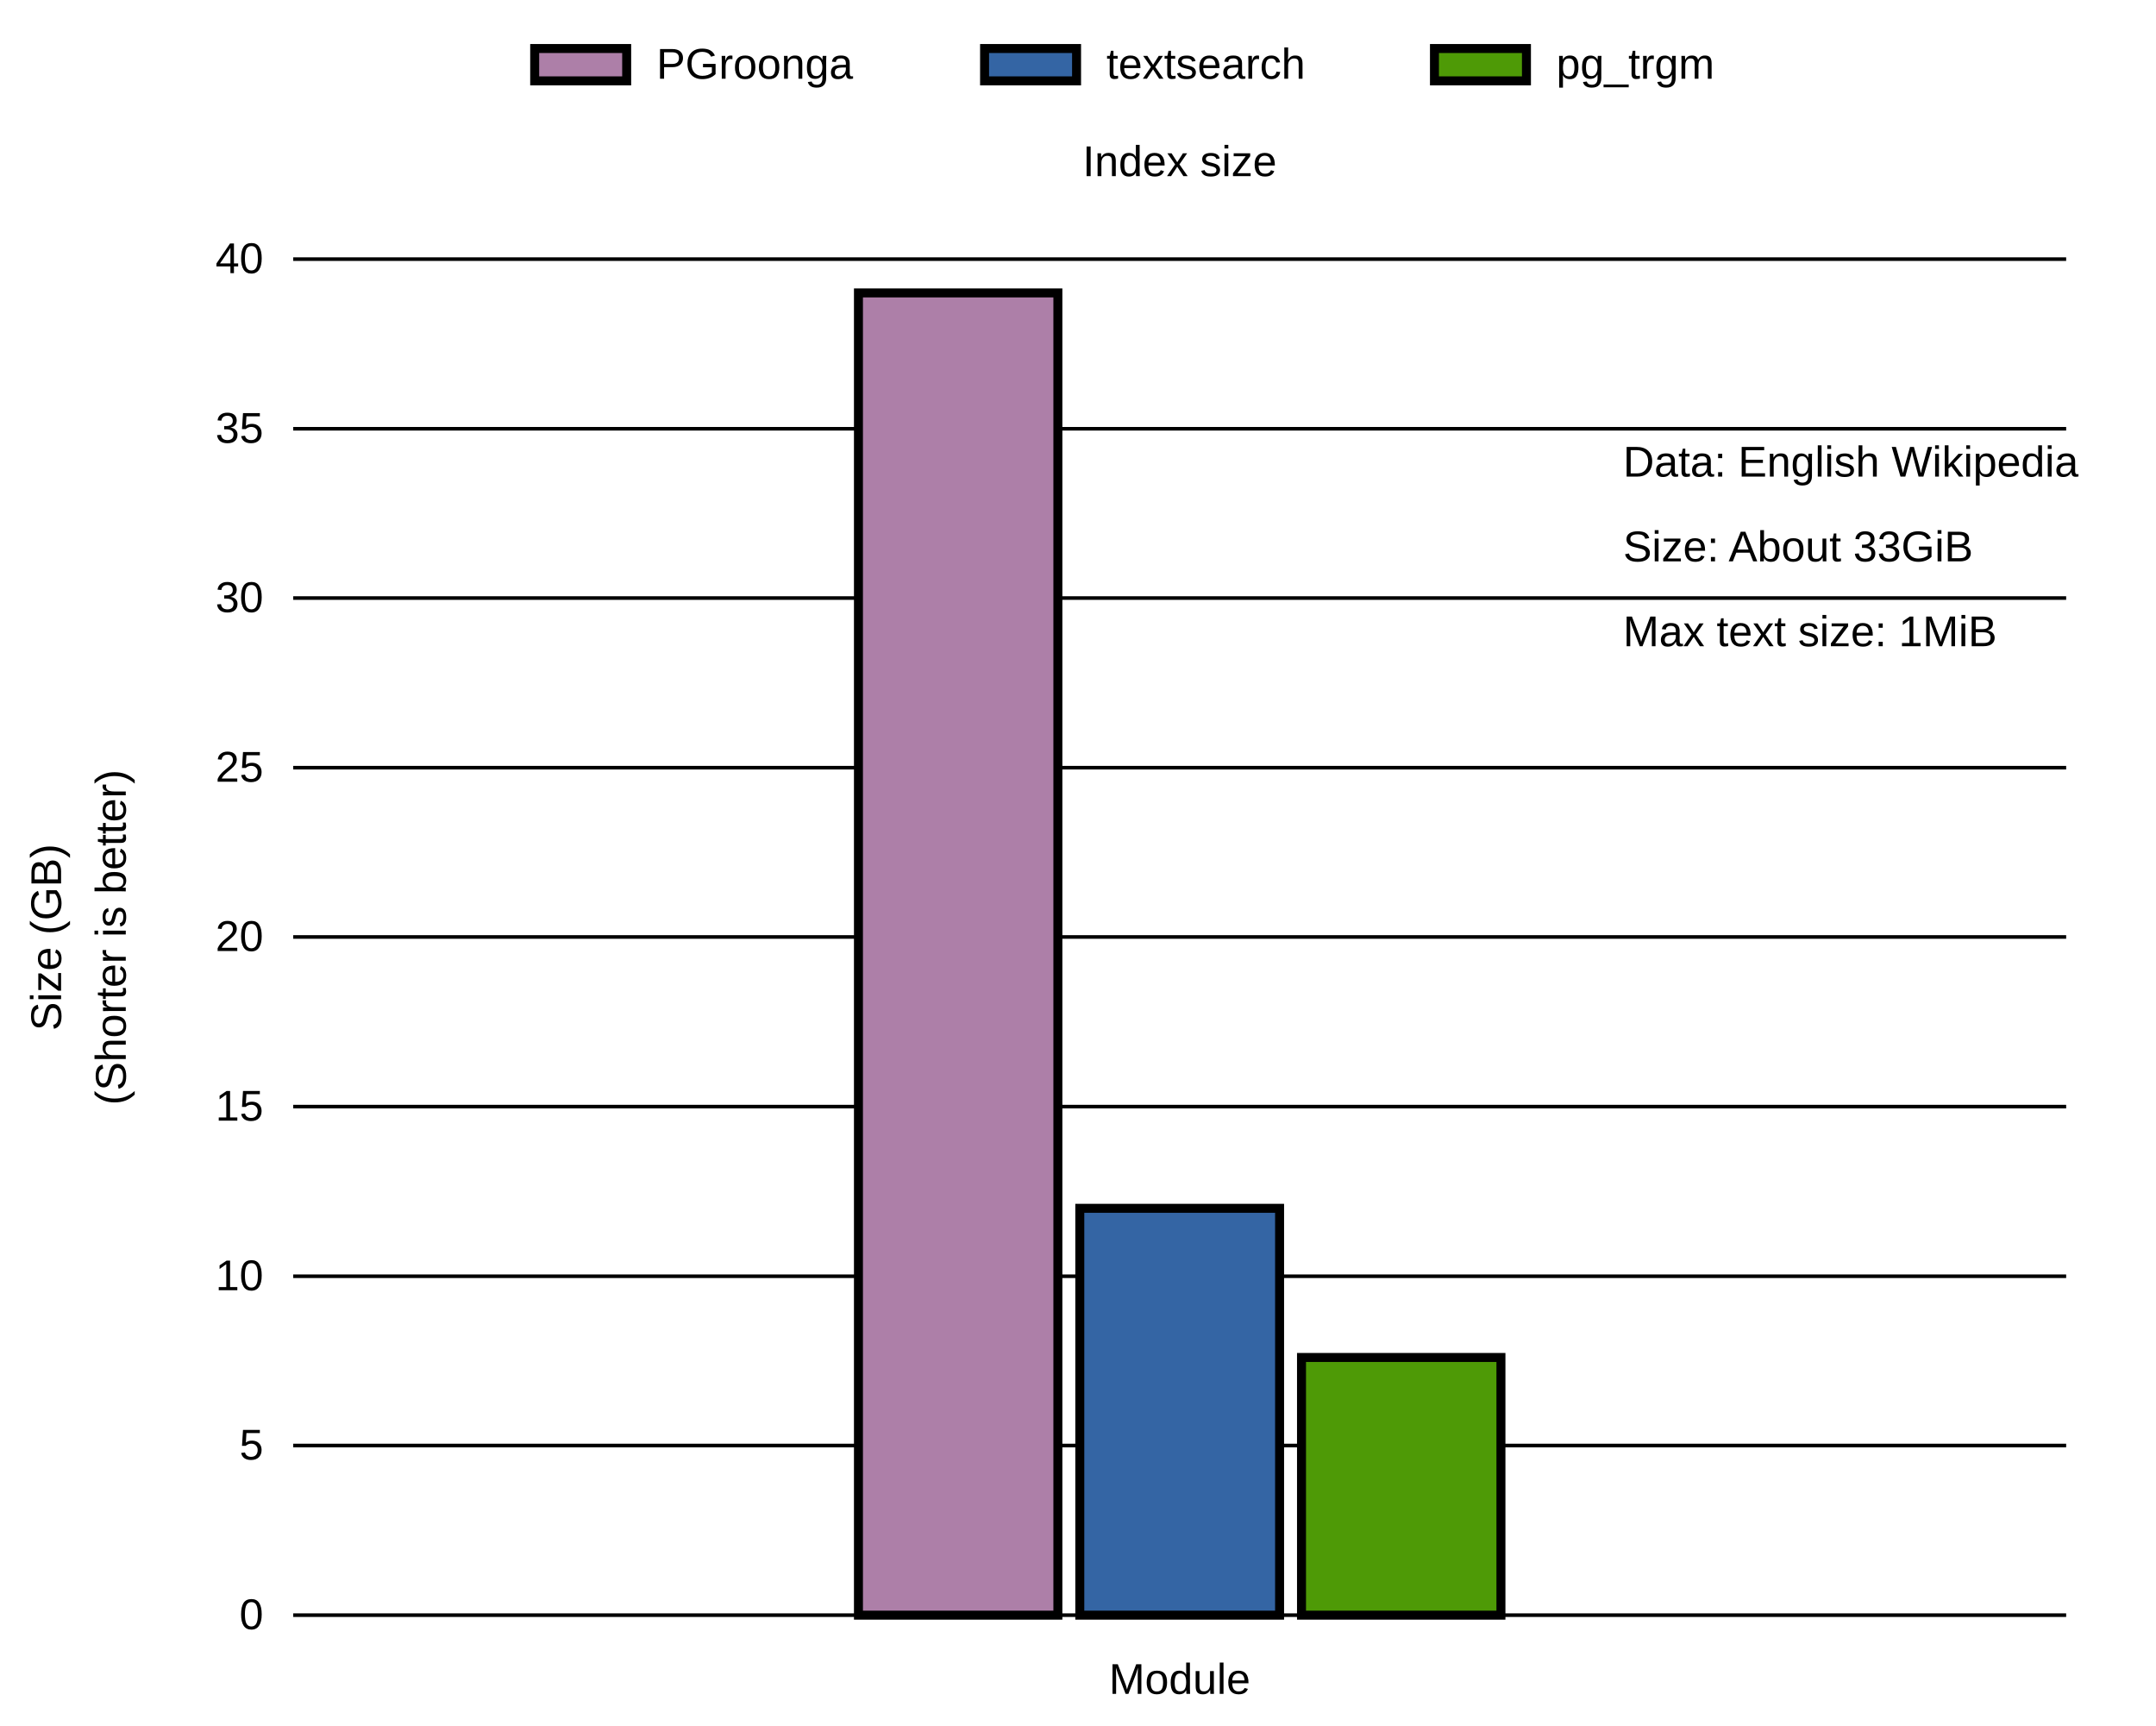
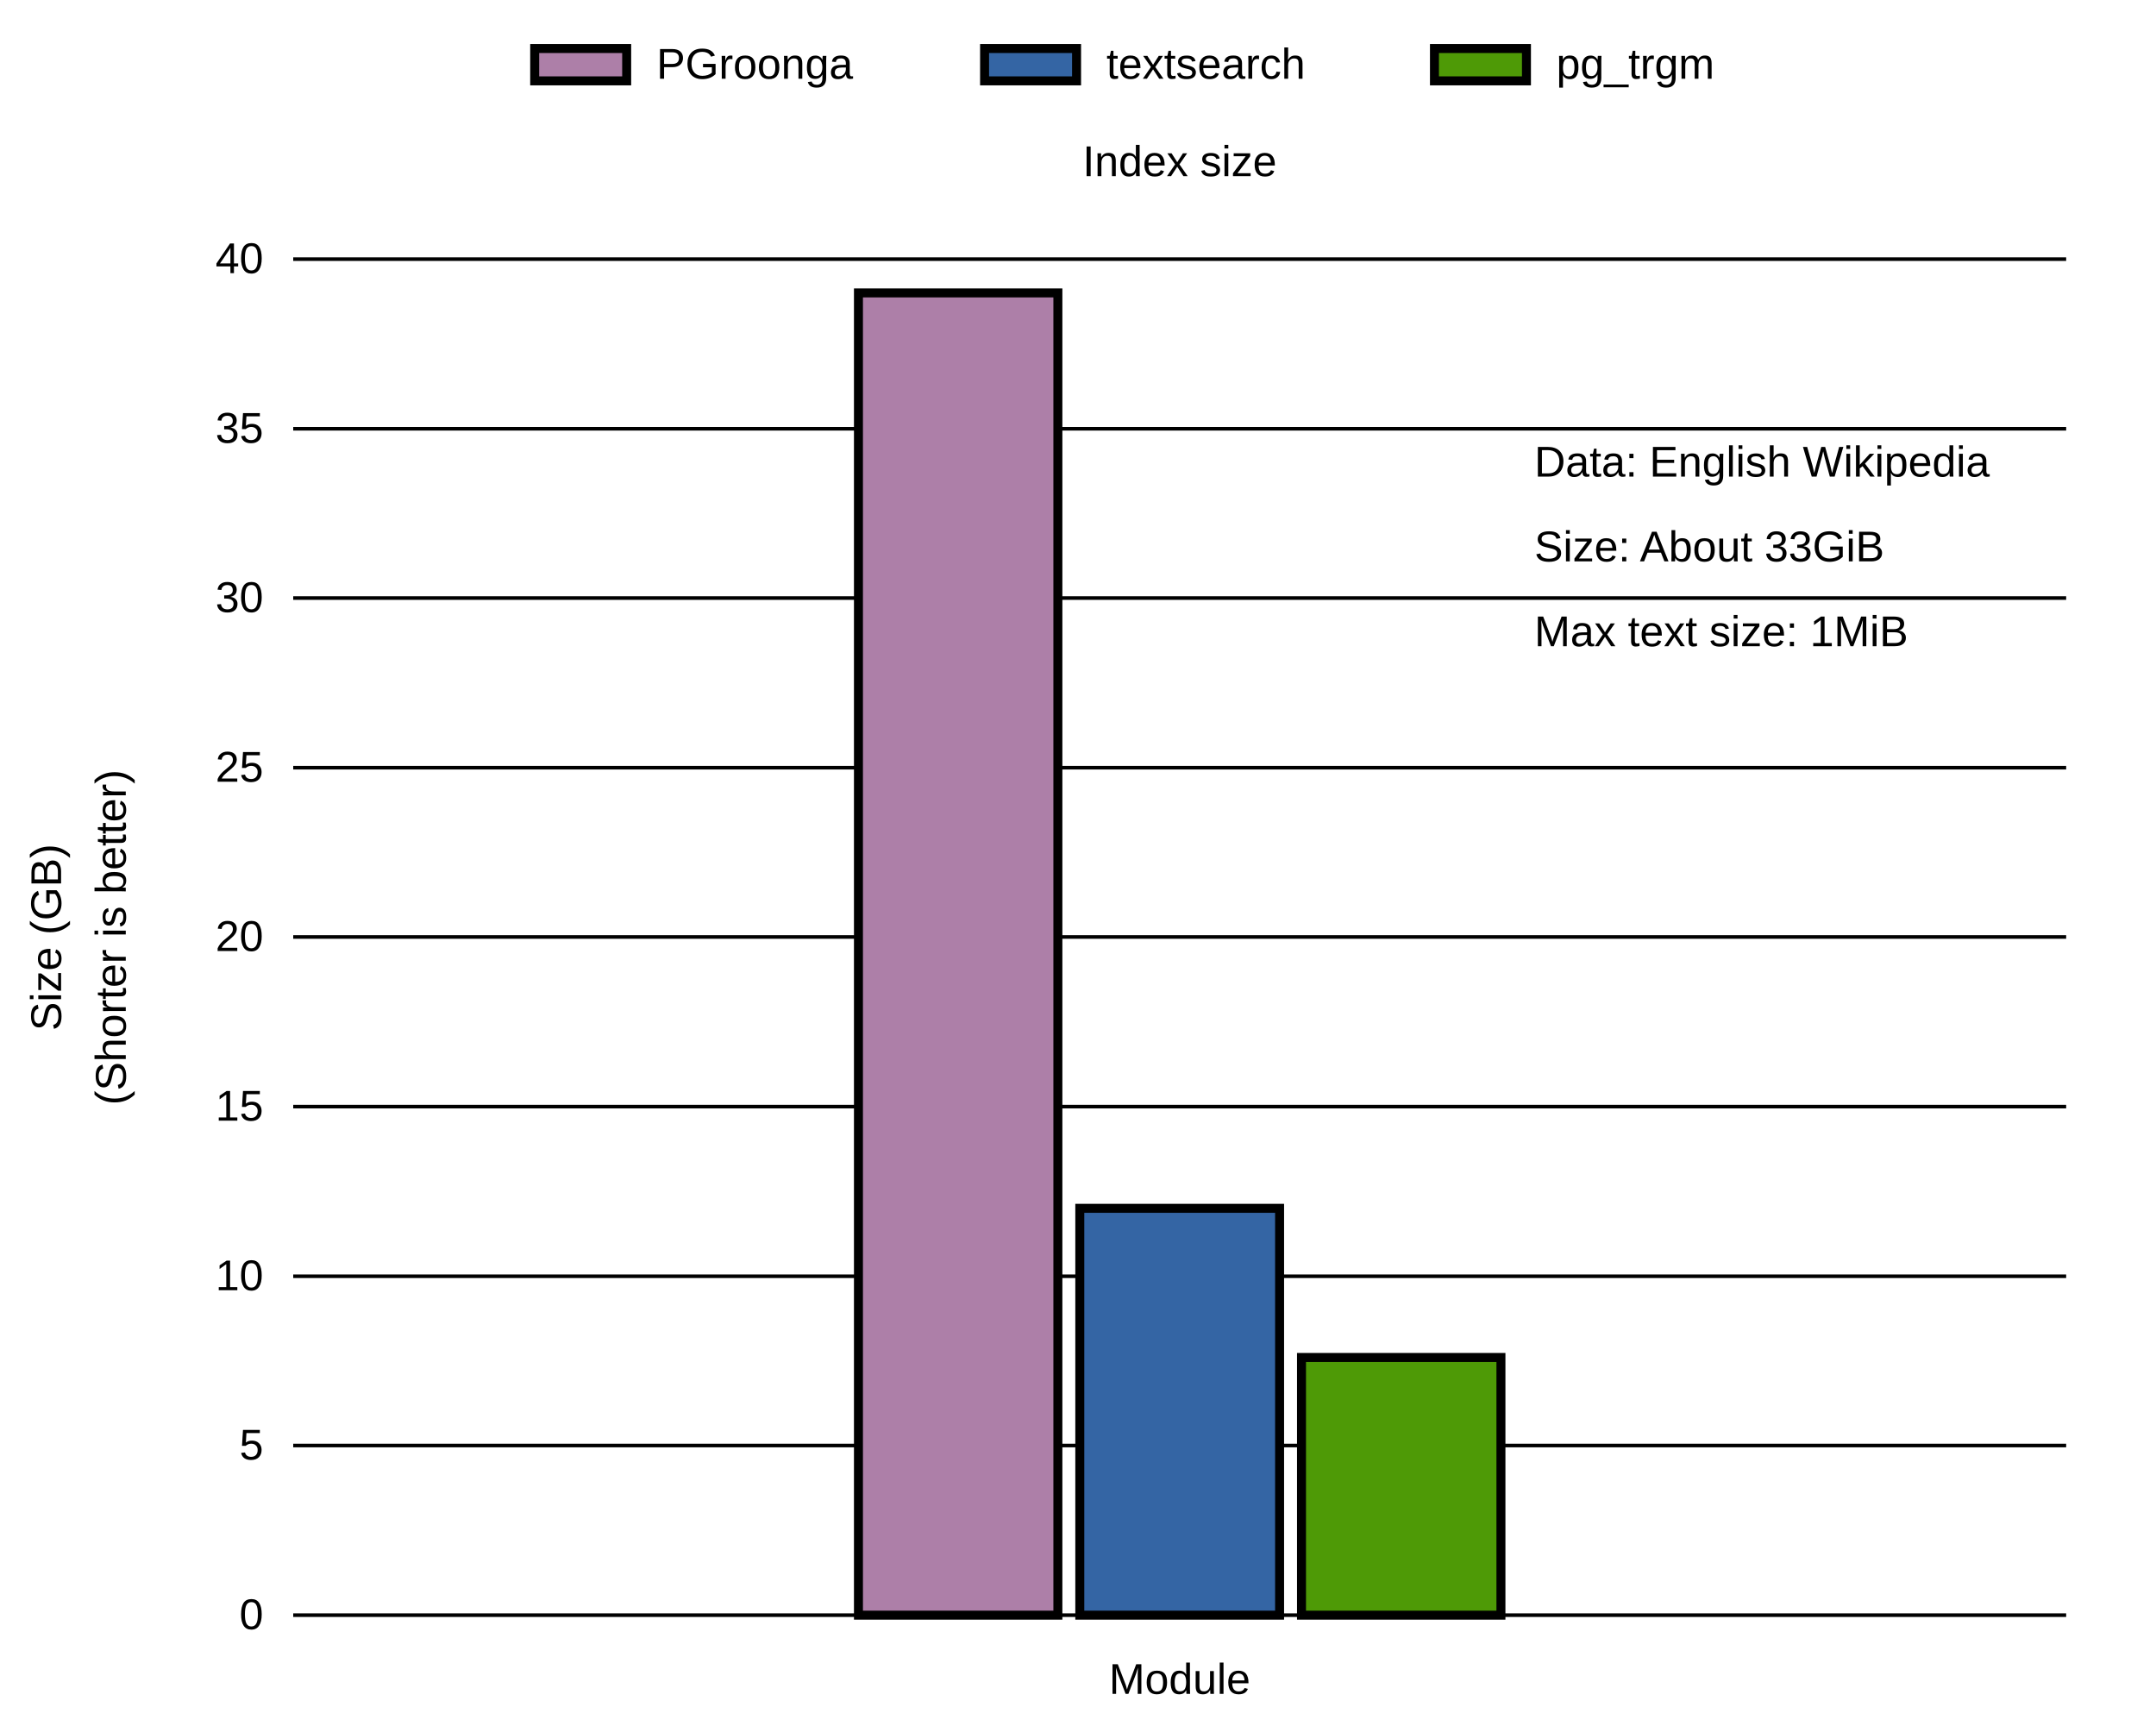
<svg xmlns="http://www.w3.org/2000/svg" xmlns:xlink="http://www.w3.org/1999/xlink" width="600" height="480" viewBox="0 0 600 480">
  <g id="gnuplot_canvas">
    <rect x="0" y="0" width="600" height="480" fill="none" />
    <defs>
      <circle id="gpDot" r="0.5" stroke-width="0.5" />
      <path id="gpPt0" stroke-width="0.222" stroke="currentColor" d="M-1,0 h2 M0,-1 v2" />
      <path id="gpPt1" stroke-width="0.222" stroke="currentColor" d="M-1,-1 L1,1 M1,-1 L-1,1" />
      <path id="gpPt2" stroke-width="0.222" stroke="currentColor" d="M-1,0 L1,0 M0,-1 L0,1 M-1,-1 L1,1 M-1,1 L1,-1" />
      <rect id="gpPt3" stroke-width="0.222" stroke="currentColor" x="-1" y="-1" width="2" height="2" />
      <rect id="gpPt4" stroke-width="0.222" stroke="currentColor" fill="currentColor" x="-1" y="-1" width="2" height="2" />
      <circle id="gpPt5" stroke-width="0.222" stroke="currentColor" cx="0" cy="0" r="1" />
      <use xlink:href="#gpPt5" id="gpPt6" fill="currentColor" stroke="none" />
      <path id="gpPt7" stroke-width="0.222" stroke="currentColor" d="M0,-1.33 L-1.33,0.67 L1.33,0.67 z" />
      <use xlink:href="#gpPt7" id="gpPt8" fill="currentColor" stroke="none" />
      <use xlink:href="#gpPt7" id="gpPt9" stroke="currentColor" transform="rotate(180)" />
      <use xlink:href="#gpPt9" id="gpPt10" fill="currentColor" stroke="none" />
      <use xlink:href="#gpPt3" id="gpPt11" stroke="currentColor" transform="rotate(45)" />
      <use xlink:href="#gpPt11" id="gpPt12" fill="currentColor" stroke="none" />
      <path id="gpPt13" stroke-width="0.222" stroke="currentColor" d="M0,1.330 L1.265,0.411 L0.782,-1.067 L-0.782,-1.076 L-1.265,0.411 z" />
      <use xlink:href="#gpPt13" id="gpPt14" fill="currentColor" stroke="none" />
      <filter id="textbox" filterUnits="objectBoundingBox" x="0" y="0" height="1" width="1">
        <feFlood flood-color="white" flood-opacity="1" result="bgnd" />
        <feComposite in="SourceGraphic" in2="bgnd" operator="atop" />
      </filter>
      <filter id="greybox" filterUnits="objectBoundingBox" x="0" y="0" height="1" width="1">
        <feFlood flood-color="lightgrey" flood-opacity="1" result="grey" />
        <feComposite in="SourceGraphic" in2="grey" operator="atop" />
      </filter>
    </defs>
    <g fill="none" color="white" stroke="currentColor" stroke-width="1.00" stroke-linecap="butt" stroke-linejoin="miter">
</g>
    <g fill="none" color="black" stroke="currentColor" stroke-width="1.00" stroke-linecap="butt" stroke-linejoin="miter">
</g>
    <g fill="none" color="black" stroke="currentColor" stroke-width="1.00" stroke-linecap="butt" stroke-linejoin="miter">
      <path stroke="black" class="gridline" d="M81.6,449.4 L575.0,449.4  " />
    </g>
    <g fill="none" color="black" stroke="currentColor" stroke-width="1.00" stroke-linecap="butt" stroke-linejoin="miter">
      <path stroke="black" d="M81.6,449.4 M575.0,449.4  " />
      <g transform="translate(73.3,453.3)" stroke="none" fill="black" font-family="Arial" font-size="12.00" text-anchor="end">
        <text>
          <tspan font-family="Arial"> 0</tspan>
        </text>
      </g>
    </g>
    <g fill="none" color="black" stroke="currentColor" stroke-width="1.00" stroke-linecap="butt" stroke-linejoin="miter">
</g>
    <g fill="none" color="black" stroke="currentColor" stroke-width="1.00" stroke-linecap="butt" stroke-linejoin="miter">
      <path stroke="black" class="gridline" d="M81.6,402.2 L575.0,402.2  " />
    </g>
    <g fill="none" color="black" stroke="currentColor" stroke-width="1.00" stroke-linecap="butt" stroke-linejoin="miter">
      <path stroke="black" d="M81.6,402.2 M575.0,402.2  " />
      <g transform="translate(73.3,406.1)" stroke="none" fill="black" font-family="Arial" font-size="12.00" text-anchor="end">
        <text>
          <tspan font-family="Arial"> 5</tspan>
        </text>
      </g>
    </g>
    <g fill="none" color="black" stroke="currentColor" stroke-width="1.00" stroke-linecap="butt" stroke-linejoin="miter">
</g>
    <g fill="none" color="black" stroke="currentColor" stroke-width="1.00" stroke-linecap="butt" stroke-linejoin="miter">
      <path stroke="black" class="gridline" d="M81.6,355.1 L575.0,355.1  " />
    </g>
    <g fill="none" color="black" stroke="currentColor" stroke-width="1.00" stroke-linecap="butt" stroke-linejoin="miter">
      <path stroke="black" d="M81.6,355.1 M575.0,355.1  " />
      <g transform="translate(73.3,359.0)" stroke="none" fill="black" font-family="Arial" font-size="12.00" text-anchor="end">
        <text>
          <tspan font-family="Arial"> 10</tspan>
        </text>
      </g>
    </g>
    <g fill="none" color="black" stroke="currentColor" stroke-width="1.00" stroke-linecap="butt" stroke-linejoin="miter">
</g>
    <g fill="none" color="black" stroke="currentColor" stroke-width="1.00" stroke-linecap="butt" stroke-linejoin="miter">
      <path stroke="black" class="gridline" d="M81.6,307.9 L575.0,307.9  " />
    </g>
    <g fill="none" color="black" stroke="currentColor" stroke-width="1.00" stroke-linecap="butt" stroke-linejoin="miter">
      <path stroke="black" d="M81.6,307.9 M575.0,307.9  " />
      <g transform="translate(73.3,311.8)" stroke="none" fill="black" font-family="Arial" font-size="12.00" text-anchor="end">
        <text>
          <tspan font-family="Arial"> 15</tspan>
        </text>
      </g>
    </g>
    <g fill="none" color="black" stroke="currentColor" stroke-width="1.00" stroke-linecap="butt" stroke-linejoin="miter">
</g>
    <g fill="none" color="black" stroke="currentColor" stroke-width="1.00" stroke-linecap="butt" stroke-linejoin="miter">
      <path stroke="black" class="gridline" d="M81.6,260.7 L575.0,260.7  " />
    </g>
    <g fill="none" color="black" stroke="currentColor" stroke-width="1.00" stroke-linecap="butt" stroke-linejoin="miter">
      <path stroke="black" d="M81.6,260.7 M575.0,260.7  " />
      <g transform="translate(73.3,264.6)" stroke="none" fill="black" font-family="Arial" font-size="12.00" text-anchor="end">
        <text>
          <tspan font-family="Arial"> 20</tspan>
        </text>
      </g>
    </g>
    <g fill="none" color="black" stroke="currentColor" stroke-width="1.00" stroke-linecap="butt" stroke-linejoin="miter">
</g>
    <g fill="none" color="black" stroke="currentColor" stroke-width="1.00" stroke-linecap="butt" stroke-linejoin="miter">
      <path stroke="black" class="gridline" d="M81.6,213.6 L575.0,213.6  " />
    </g>
    <g fill="none" color="black" stroke="currentColor" stroke-width="1.00" stroke-linecap="butt" stroke-linejoin="miter">
      <path stroke="black" d="M81.6,213.6 M575.0,213.6  " />
      <g transform="translate(73.3,217.5)" stroke="none" fill="black" font-family="Arial" font-size="12.00" text-anchor="end">
        <text>
          <tspan font-family="Arial"> 25</tspan>
        </text>
      </g>
    </g>
    <g fill="none" color="black" stroke="currentColor" stroke-width="1.00" stroke-linecap="butt" stroke-linejoin="miter">
</g>
    <g fill="none" color="black" stroke="currentColor" stroke-width="1.00" stroke-linecap="butt" stroke-linejoin="miter">
      <path stroke="black" class="gridline" d="M81.6,166.4 L575.0,166.4  " />
    </g>
    <g fill="none" color="black" stroke="currentColor" stroke-width="1.00" stroke-linecap="butt" stroke-linejoin="miter">
      <path stroke="black" d="M81.6,166.4 M575.0,166.4  " />
      <g transform="translate(73.3,170.3)" stroke="none" fill="black" font-family="Arial" font-size="12.00" text-anchor="end">
        <text>
          <tspan font-family="Arial"> 30</tspan>
        </text>
      </g>
    </g>
    <g fill="none" color="black" stroke="currentColor" stroke-width="1.00" stroke-linecap="butt" stroke-linejoin="miter">
</g>
    <g fill="none" color="black" stroke="currentColor" stroke-width="1.00" stroke-linecap="butt" stroke-linejoin="miter">
      <path stroke="black" class="gridline" d="M81.6,119.3 L575.0,119.3  " />
    </g>
    <g fill="none" color="black" stroke="currentColor" stroke-width="1.00" stroke-linecap="butt" stroke-linejoin="miter">
      <path stroke="black" d="M81.6,119.3 M575.0,119.3  " />
      <g transform="translate(73.3,123.2)" stroke="none" fill="black" font-family="Arial" font-size="12.00" text-anchor="end">
        <text>
          <tspan font-family="Arial"> 35</tspan>
        </text>
      </g>
    </g>
    <g fill="none" color="black" stroke="currentColor" stroke-width="1.00" stroke-linecap="butt" stroke-linejoin="miter">
</g>
    <g fill="none" color="black" stroke="currentColor" stroke-width="1.00" stroke-linecap="butt" stroke-linejoin="miter">
      <path stroke="black" class="gridline" d="M81.6,72.1 L575.0,72.1  " />
    </g>
    <g fill="none" color="black" stroke="currentColor" stroke-width="1.00" stroke-linecap="butt" stroke-linejoin="miter">
      <path stroke="black" d="M81.6,72.1 M575.0,72.1  " />
      <g transform="translate(73.3,76.0)" stroke="none" fill="black" font-family="Arial" font-size="12.00" text-anchor="end">
        <text>
          <tspan font-family="Arial"> 40</tspan>
        </text>
      </g>
    </g>
    <g fill="none" color="black" stroke="currentColor" stroke-width="1.00" stroke-linecap="butt" stroke-linejoin="miter">
-       <g transform="translate(451.7,132.6)" stroke="none" fill="black" font-family="Arial" font-size="12.00" text-anchor="start">
+       <g transform="translate(427.0,132.6)" stroke="none" fill="black" font-family="Arial" font-size="12.00" text-anchor="start">
        <text>
          <tspan font-family="Arial">Data: English Wikipedia</tspan>
        </text>
      </g>
-       <g transform="translate(451.7,156.2)" stroke="none" fill="black" font-family="Arial" font-size="12.00" text-anchor="start">
+       <g transform="translate(427.0,156.2)" stroke="none" fill="black" font-family="Arial" font-size="12.00" text-anchor="start">
        <text>
          <tspan font-family="Arial">Size: About 33GiB</tspan>
        </text>
      </g>
-       <g transform="translate(451.7,179.8)" stroke="none" fill="black" font-family="Arial" font-size="12.00" text-anchor="start">
+       <g transform="translate(427.0,179.8)" stroke="none" fill="black" font-family="Arial" font-size="12.00" text-anchor="start">
        <text>
          <tspan font-family="Arial">Max text size: 1MiB</tspan>
        </text>
      </g>
    </g>
    <g fill="none" color="black" stroke="currentColor" stroke-width="1.00" stroke-linecap="butt" stroke-linejoin="miter">
      <g transform="translate(17.0,260.8) rotate(270)" stroke="none" fill="black" font-family="Arial" font-size="12.00" text-anchor="middle">
        <text>
          <tspan font-family="Arial">Size (GB)</tspan>
        </text>
      </g>
      <g transform="translate(35.0,260.8) rotate(270)" stroke="none" fill="black" font-family="Arial" font-size="12.00" text-anchor="middle">
        <text>
          <tspan font-family="Arial">(Shorter is better)</tspan>
        </text>
      </g>
    </g>
    <g fill="none" color="black" stroke="currentColor" stroke-width="1.00" stroke-linecap="butt" stroke-linejoin="miter">
      <g transform="translate(328.3,471.3)" stroke="none" fill="black" font-family="Arial" font-size="12.00" text-anchor="middle">
        <text>
          <tspan font-family="Arial">Module</tspan>
        </text>
      </g>
    </g>
    <g fill="none" color="black" stroke="currentColor" stroke-width="1.00" stroke-linecap="butt" stroke-linejoin="miter">
      <g transform="translate(328.3,49.0)" stroke="none" fill="black" font-family="Arial" font-size="12.00" text-anchor="middle">
        <text>
          <tspan font-family="Arial">Index size</tspan>
        </text>
      </g>
    </g>
    <g id="gnuplot_plot_1">
      <g fill="none" color="white" stroke="black" stroke-width="2.50" stroke-linecap="butt" stroke-linejoin="miter">
</g>
      <g fill="none" color="black" stroke="currentColor" stroke-width="2.50" stroke-linecap="butt" stroke-linejoin="miter">
        <g transform="translate(182.7,21.9)" stroke="none" fill="black" font-family="Arial" font-size="12.00" text-anchor="start">
          <text>
            <tspan font-family="Arial">PGroonga</tspan>
          </text>
        </g>
      </g>
      <g fill="none" color="black" stroke="currentColor" stroke-width="2.50" stroke-linecap="butt" stroke-linejoin="miter">
        <g stroke="none" shape-rendering="crispEdges">
          <polygon fill="rgb(173, 127, 168)" points="148.8,22.5 174.4,22.5 174.4,13.5 148.8,13.5 " />
        </g>
        <path stroke="black" d="M148.8,22.5 L174.4,22.5 L174.4,13.5 L148.8,13.5 L148.8,22.5 Z  " />
      </g>
      <g fill="none" color="black" stroke="currentColor" stroke-width="2.50" stroke-linecap="butt" stroke-linejoin="miter">
        <g stroke="none" shape-rendering="crispEdges">
          <polygon fill="rgb(173, 127, 168)" points="238.9,449.4 294.5,449.4 294.5,81.4 238.9,81.4 " />
        </g>
        <path stroke="black" d="M238.9,449.4 L238.9,81.5 L294.4,81.5 L294.4,449.4 L238.9,449.4 Z  " />
      </g>
      <g fill="none" color="black" stroke="currentColor" stroke-width="2.50" stroke-linecap="butt" stroke-linejoin="miter">
</g>
    </g>
    <g id="gnuplot_plot_2">
      <g fill="none" color="black" stroke="currentColor" stroke-width="2.50" stroke-linecap="butt" stroke-linejoin="miter">
        <g transform="translate(307.9,21.9)" stroke="none" fill="black" font-family="Arial" font-size="12.00" text-anchor="start">
          <text>
            <tspan font-family="Arial">textsearch</tspan>
          </text>
        </g>
      </g>
      <g fill="none" color="black" stroke="currentColor" stroke-width="2.50" stroke-linecap="butt" stroke-linejoin="miter">
        <g stroke="none" shape-rendering="crispEdges">
          <polygon fill="rgb( 52, 101, 164)" points="274.0,22.5 299.6,22.5 299.6,13.5 274.0,13.5 " />
        </g>
        <path stroke="black" d="M274.0,22.5 L299.6,22.5 L299.6,13.5 L274.0,13.5 L274.0,22.5 Z  " />
      </g>
      <g fill="none" color="black" stroke="currentColor" stroke-width="2.50" stroke-linecap="butt" stroke-linejoin="miter">
        <g stroke="none" shape-rendering="crispEdges">
          <polygon fill="rgb( 52, 101, 164)" points="300.5,449.4 356.2,449.4 356.2,336.1 300.5,336.1 " />
        </g>
        <path stroke="black" d="M300.5,449.4 L300.5,336.2 L356.1,336.2 L356.1,449.4 L300.5,449.4 Z  " />
      </g>
      <g fill="none" color="black" stroke="currentColor" stroke-width="2.50" stroke-linecap="butt" stroke-linejoin="miter">
</g>
    </g>
    <g id="gnuplot_plot_3">
      <g fill="none" color="black" stroke="currentColor" stroke-width="2.50" stroke-linecap="butt" stroke-linejoin="miter">
        <g transform="translate(433.1,21.9)" stroke="none" fill="black" font-family="Arial" font-size="12.00" text-anchor="start">
          <text>
            <tspan font-family="Arial">pg_trgm</tspan>
          </text>
        </g>
      </g>
      <g fill="none" color="black" stroke="currentColor" stroke-width="2.50" stroke-linecap="butt" stroke-linejoin="miter">
        <g stroke="none" shape-rendering="crispEdges">
          <polygon fill="rgb( 78, 154,   6)" points="399.2,22.5 424.8,22.5 424.8,13.5 399.2,13.5 " />
        </g>
        <path stroke="black" d="M399.2,22.5 L424.8,22.5 L424.8,13.5 L399.2,13.5 L399.2,22.5 Z  " />
      </g>
      <g fill="none" color="black" stroke="currentColor" stroke-width="2.50" stroke-linecap="butt" stroke-linejoin="miter">
        <g stroke="none" shape-rendering="crispEdges">
          <polygon fill="rgb( 78, 154,   6)" points="362.2,449.4 417.8,449.4 417.8,377.6 362.2,377.6 " />
        </g>
        <path stroke="black" d="M362.2,449.4 L362.2,377.7 L417.7,377.7 L417.7,449.4 L362.2,449.4 Z  " />
      </g>
      <g fill="none" color="black" stroke="currentColor" stroke-width="2.50" stroke-linecap="butt" stroke-linejoin="miter">
</g>
    </g>
    <g fill="none" color="white" stroke="rgb( 78, 154,   6)" stroke-width="2.00" stroke-linecap="butt" stroke-linejoin="miter">
</g>
    <g fill="none" color="black" stroke="currentColor" stroke-width="2.00" stroke-linecap="butt" stroke-linejoin="miter">
</g>
    <g fill="none" color="black" stroke="black" stroke-width="1.00" stroke-linecap="butt" stroke-linejoin="miter">
</g>
    <g fill="none" color="black" stroke="currentColor" stroke-width="1.00" stroke-linecap="butt" stroke-linejoin="miter">
</g>
  </g>
</svg>
